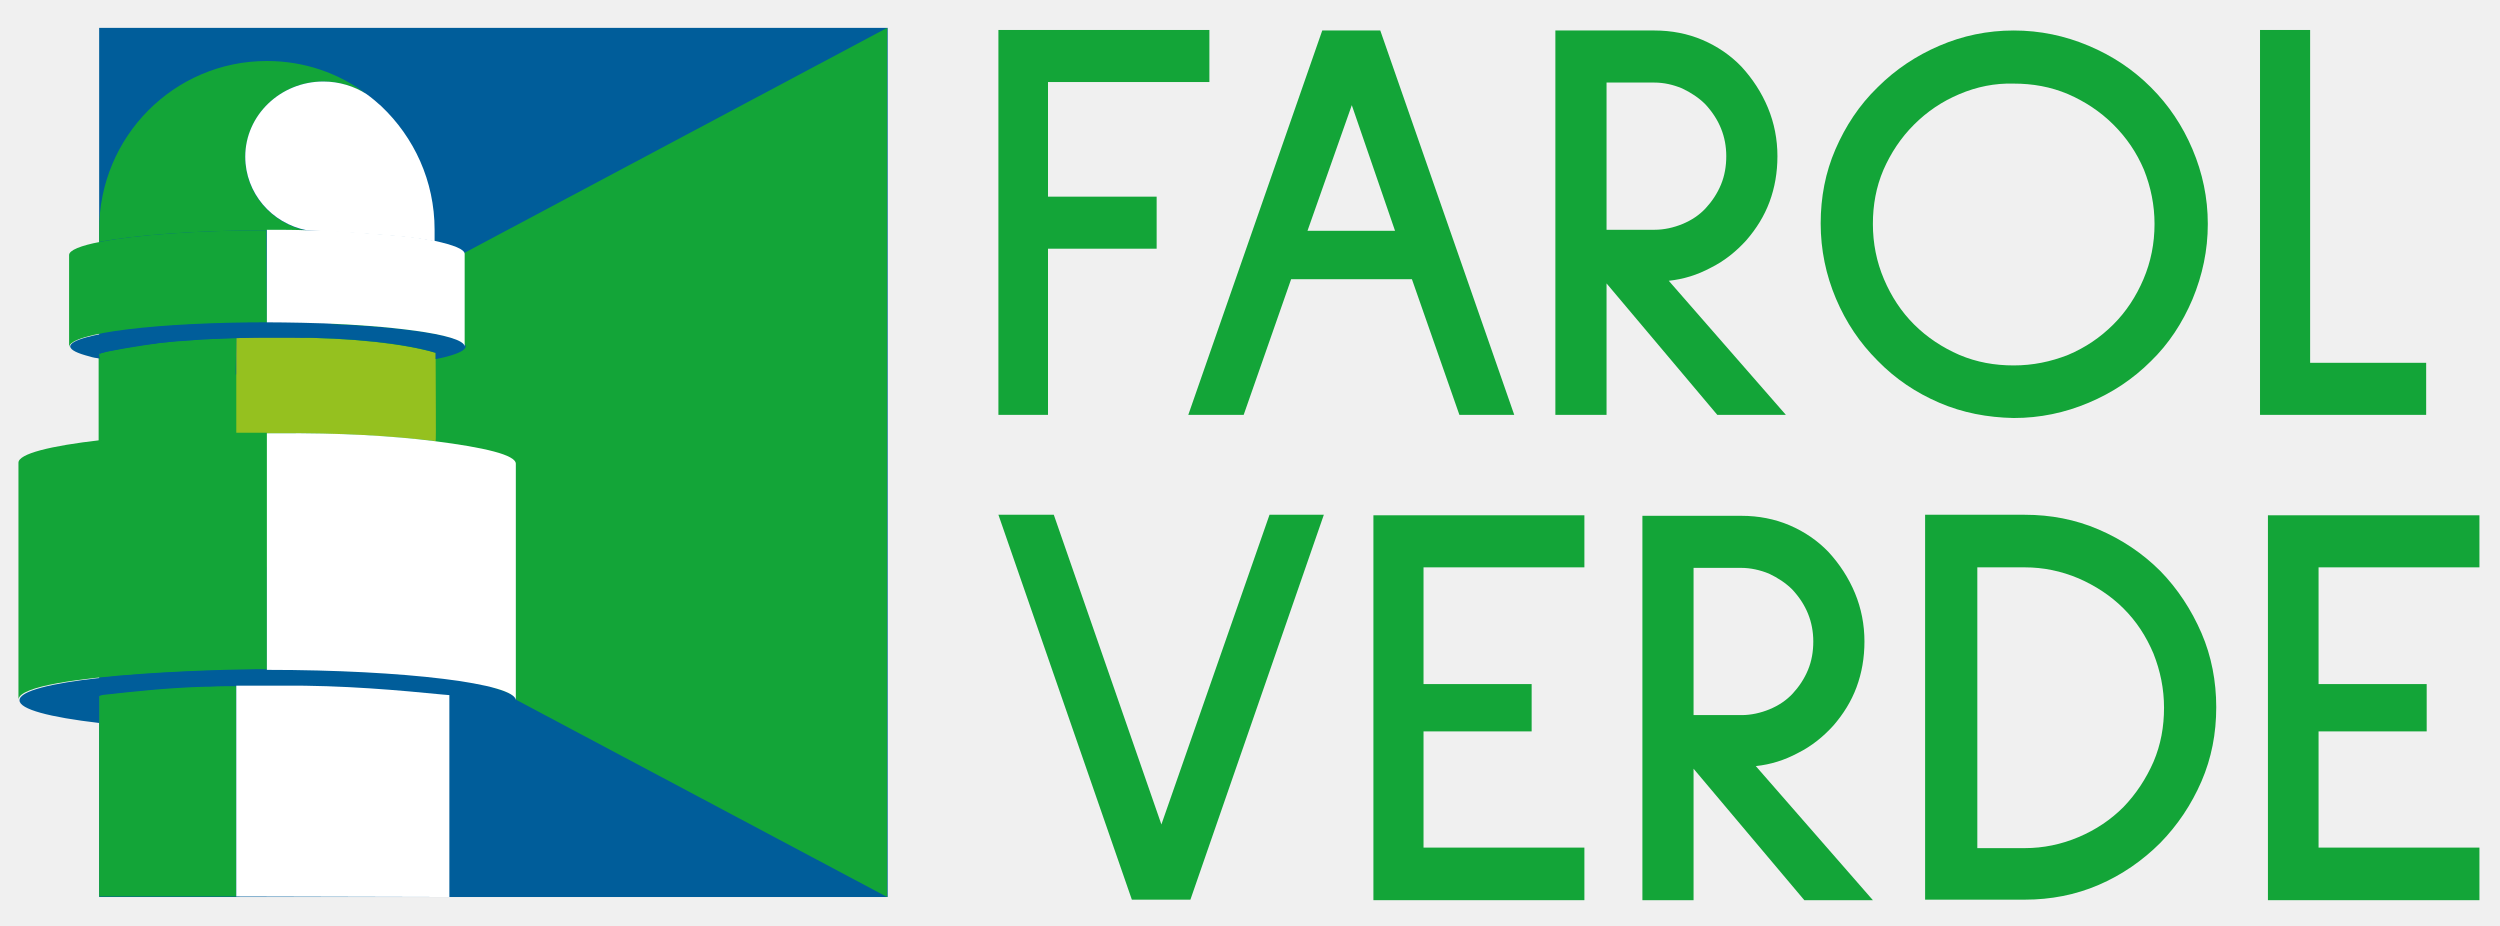
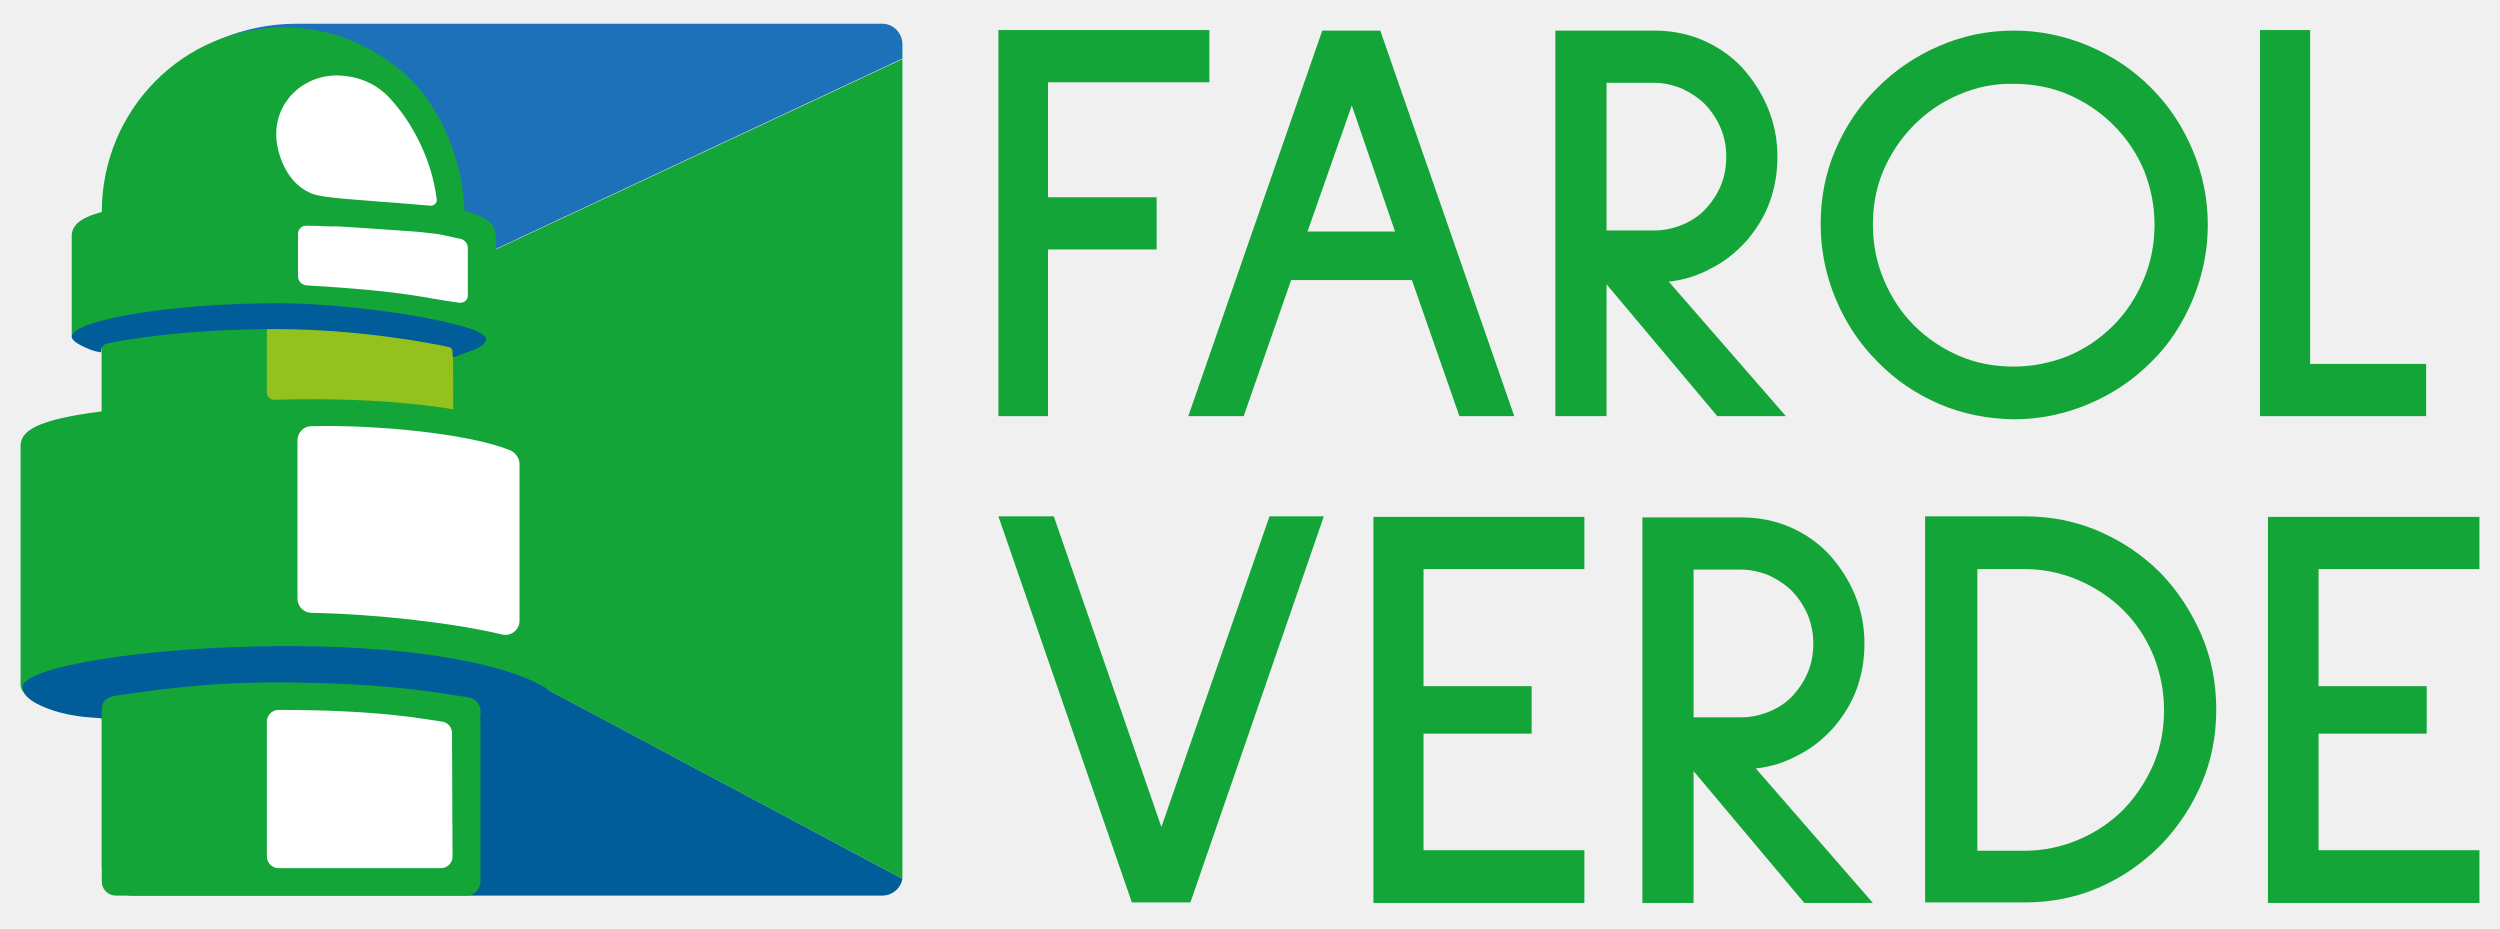
- <svg xmlns="http://www.w3.org/2000/svg" width="181" height="67" viewBox="0 0 181 67" fill="none">
-   <path d="M75.875 5.939V14.238H83.741V18.006H75.875V30.036H72.285V2.17H87.56V5.939H75.875Z" fill="#13A538" />
-   <path d="M105.66 30.036L102.223 20.214H93.478L90.042 30.036H86.032L95.731 2.208H99.932L109.631 30.036H105.66ZM97.87 7.614L94.662 16.712H101.001L97.87 7.614Z" fill="#13A538" />
-   <path d="M129.297 30.036H124.332L116.314 20.519V30.036H112.609V2.208H119.788C121.01 2.208 122.194 2.436 123.263 2.893C124.332 3.35 125.287 3.997 126.089 4.835C126.891 5.71 127.54 6.7 127.998 7.804C128.457 8.908 128.686 10.088 128.686 11.306C128.686 12.486 128.495 13.59 128.113 14.618C127.731 15.646 127.158 16.56 126.433 17.397C125.707 18.197 124.867 18.882 123.874 19.377C122.881 19.91 121.889 20.214 120.819 20.328L129.297 30.036ZM116.314 5.977V16.636H119.788C120.476 16.636 121.163 16.483 121.812 16.217C122.461 15.951 123.034 15.57 123.492 15.075C123.951 14.58 124.332 14.009 124.6 13.362C124.867 12.715 124.982 12.03 124.982 11.306C124.982 9.898 124.485 8.641 123.454 7.537C122.996 7.081 122.423 6.7 121.774 6.395C121.125 6.129 120.476 5.977 119.75 5.977H116.314V5.977Z" fill="#13A538" />
-   <path d="M140.409 29.16C138.728 28.437 137.239 27.447 135.941 26.115C134.643 24.82 133.65 23.336 132.924 21.623C132.199 19.91 131.817 18.082 131.817 16.179C131.817 14.276 132.161 12.486 132.886 10.811C133.612 9.136 134.604 7.614 135.941 6.319C137.239 5.025 138.728 4.035 140.409 3.312C142.089 2.589 143.884 2.208 145.793 2.208C147.702 2.208 149.497 2.589 151.215 3.312C152.934 4.035 154.423 5.025 155.721 6.319C157.019 7.614 158.012 9.098 158.738 10.811C159.463 12.524 159.845 14.314 159.845 16.217C159.845 18.12 159.463 19.91 158.738 21.661C158.012 23.374 157.019 24.897 155.721 26.153C154.423 27.447 152.934 28.437 151.215 29.16C149.497 29.884 147.702 30.264 145.793 30.264C143.884 30.226 142.089 29.884 140.409 29.16ZM141.86 6.814C140.6 7.347 139.53 8.07 138.576 9.022C137.621 9.974 136.896 11.078 136.361 12.296C135.826 13.552 135.597 14.847 135.597 16.217C135.597 17.626 135.865 18.958 136.399 20.214C136.934 21.471 137.659 22.574 138.576 23.488C139.53 24.44 140.638 25.163 141.86 25.696C143.12 26.229 144.418 26.457 145.793 26.457C147.168 26.457 148.466 26.191 149.726 25.696C150.986 25.163 152.055 24.44 153.01 23.488C153.926 22.574 154.652 21.471 155.187 20.214C155.721 18.958 155.988 17.626 155.988 16.217C155.988 14.847 155.721 13.552 155.225 12.296C154.69 11.04 153.965 9.974 153.01 9.022C152.055 8.07 150.948 7.347 149.726 6.814C148.466 6.281 147.168 6.053 145.793 6.053C144.418 6.015 143.12 6.281 141.86 6.814Z" fill="#13A538" />
-   <path d="M163.625 30.036V2.17H167.253V26.267H175.654V30.036H163.625Z" fill="#13A538" />
-   <path d="M86.185 65.135H81.946L72.285 37.269H76.295L84.085 59.691L91.913 37.269H95.846L86.185 65.135Z" fill="#13A538" />
-   <path d="M99.435 65.173V37.307H114.71V41.076H103.063V49.527H110.891V52.953H103.063V61.366H114.71V65.173H99.435Z" fill="#13A538" />
-   <path d="M135.597 65.173H130.633L122.614 55.656V65.173H118.91V37.345H126.089C127.311 37.345 128.495 37.573 129.564 38.03C130.633 38.487 131.588 39.134 132.39 39.972C133.192 40.847 133.841 41.837 134.299 42.941C134.757 44.045 134.986 45.225 134.986 46.443C134.986 47.623 134.795 48.727 134.413 49.755C134.032 50.783 133.459 51.697 132.733 52.534C132.008 53.334 131.168 54.019 130.175 54.514C129.182 55.047 128.189 55.351 127.12 55.465L135.597 65.173ZM122.614 41.114V51.773H126.089C126.776 51.773 127.464 51.62 128.113 51.354C128.762 51.087 129.335 50.707 129.793 50.212C130.251 49.717 130.633 49.146 130.9 48.499C131.168 47.852 131.282 47.166 131.282 46.443C131.282 45.035 130.786 43.778 129.755 42.674C129.297 42.218 128.724 41.837 128.075 41.532C127.425 41.266 126.738 41.114 126.051 41.114H122.614Z" fill="#13A538" />
-   <path d="M139.378 65.173V37.269H146.595C148.466 37.269 150.261 37.611 151.941 38.335C153.621 39.058 155.11 40.048 156.408 41.342C157.669 42.636 158.661 44.159 159.387 45.834C160.112 47.509 160.456 49.336 160.456 51.202C160.456 53.105 160.112 54.894 159.387 56.569C158.661 58.244 157.669 59.729 156.408 61.023C155.11 62.318 153.621 63.346 151.941 64.069C150.261 64.792 148.466 65.135 146.595 65.135H139.378V65.173ZM143.158 41.038V61.404H146.595C147.931 61.404 149.23 61.138 150.49 60.605C151.75 60.072 152.819 59.348 153.735 58.435C154.652 57.483 155.377 56.379 155.912 55.161C156.447 53.904 156.676 52.61 156.676 51.24C156.676 49.869 156.408 48.575 155.912 47.319C155.377 46.062 154.69 44.997 153.735 44.045C152.819 43.131 151.712 42.408 150.49 41.875C149.23 41.342 147.931 41.076 146.595 41.076H143.158V41.038Z" fill="#13A538" />
-   <path d="M164.198 65.173V37.307H179.511V41.076H167.864V49.527H175.692V52.953H167.864V61.366H179.511V65.173H164.198Z" fill="#13A538" />
-   <path d="M22.262 16.712C21.384 16.674 20.506 16.674 19.589 16.674C19.551 16.674 19.475 16.674 19.436 16.674C20.429 16.674 21.346 16.674 22.262 16.712Z" fill="white" />
-   <path d="M22.262 16.712C22.262 16.712 22.682 16.712 22.873 16.75C23.293 16.75 22.529 16.712 22.262 16.712Z" fill="white" />
-   <path d="M7.255 25.582C7.408 25.544 7.599 25.506 7.79 25.468C7.904 25.43 8.019 25.43 8.134 25.392H8.095C7.752 25.468 7.484 25.506 7.255 25.582Z" fill="#9D9D9C" />
-   <path d="M8.095 25.392C8.363 25.315 8.668 25.277 8.974 25.239C9.203 25.201 9.432 25.163 9.661 25.125C9.203 25.201 8.783 25.277 8.363 25.353C8.286 25.353 8.172 25.353 8.095 25.392Z" fill="#3AAA35" />
-   <path d="M17.107 31.368C16.343 31.368 15.58 31.406 14.854 31.406L17.107 31.368Z" fill="#3AAA35" />
-   <path d="M7.79 25.468C8.172 25.392 8.554 25.315 9.012 25.239C8.706 25.277 8.401 25.353 8.134 25.392C7.981 25.392 7.866 25.43 7.79 25.468Z" fill="#3AAA35" />
-   <path d="M14.854 24.592C14.931 24.592 15.007 24.592 15.083 24.592C14.663 24.63 14.281 24.63 13.861 24.668C14.205 24.63 14.511 24.592 14.854 24.592Z" fill="#9D9D9C" />
-   <path d="M10.348 25.011C10.119 25.049 9.852 25.087 9.623 25.125C9.89 25.049 10.119 25.011 10.348 25.011Z" fill="#9D9D9C" />
-   <path d="M11.112 24.897C10.845 24.935 10.616 24.973 10.348 25.011C10.616 24.973 10.845 24.935 11.112 24.897Z" fill="#9D9D9C" />
-   <path d="M7.255 25.582C7.523 25.506 7.79 25.468 8.057 25.392C7.752 25.468 7.484 25.506 7.255 25.582Z" fill="#9D9D9C" />
-   <path d="M64.266 2.018H7.179V64.944H64.266V2.018Z" fill="#005D9A" />
-   <path d="M64.228 2.018L5.079 33.5L64.228 64.944V2.018Z" fill="#13A538" />
-   <path d="M31.541 26.001C31.541 25.848 31.541 25.696 31.541 25.544C29.327 24.897 25.432 24.44 20.964 24.44C20.849 24.44 20.735 24.44 20.62 24.44C20.544 24.44 20.429 24.44 20.353 24.44C19.284 24.44 18.138 24.44 17.107 24.478V31.368C17.145 31.368 17.298 31.368 17.336 31.368C17.718 31.368 18.787 31.368 19.398 31.368C19.666 31.368 19.971 31.368 20.238 31.368C20.468 31.368 20.658 31.368 20.888 31.368C24.973 31.368 28.754 31.597 31.541 31.939C31.579 31.901 31.541 27.866 31.541 26.001Z" fill="#95C11F" />
-   <path d="M17.107 24.478C16.42 24.516 15.732 24.516 15.083 24.554C15.007 24.554 14.931 24.554 14.854 24.554C14.549 24.554 14.205 24.592 13.899 24.63C13.518 24.668 13.136 24.706 12.754 24.706C12.372 24.744 12.028 24.782 11.647 24.82C11.456 24.82 11.303 24.858 11.112 24.897C10.845 24.935 10.616 24.973 10.348 25.011C10.119 25.049 9.852 25.087 9.623 25.125C9.394 25.163 9.165 25.201 8.935 25.239C8.515 25.315 8.095 25.392 7.713 25.468C7.523 25.506 7.293 25.582 7.141 25.62C7.141 25.658 7.141 31.939 7.141 31.939C9.279 31.711 11.914 31.52 14.816 31.444C15.541 31.406 16.305 31.406 17.069 31.406V26.8L17.107 24.478Z" fill="#13A538" />
-   <path d="M17.107 49.641C16.42 49.641 15.732 49.679 15.083 49.679C15.007 49.679 14.931 49.679 14.816 49.679C12.143 49.755 9.661 50.022 7.637 50.25C7.484 50.288 7.217 50.288 7.179 50.288V53.448V64.906H17.107V49.641Z" fill="#13A538" />
-   <path d="M19.322 48.461C19.322 46.633 19.322 46.633 19.322 44.197C19.322 44.121 19.322 44.045 19.322 43.969V41.19C19.322 36.66 19.322 31.673 19.322 31.33C18.596 31.33 17.833 31.33 17.145 31.33L14.892 31.368C12.028 31.444 9.432 31.635 7.293 31.863C3.628 32.282 1.336 32.853 1.336 33.5V50.631C1.566 48.689 18.826 48.385 19.322 48.461Z" fill="#13A538" />
-   <path d="M7.675 50.288C9.737 50.06 12.181 49.793 14.854 49.717C14.931 49.717 15.007 49.717 15.121 49.717C15.771 49.679 16.458 49.679 17.145 49.679C17.871 49.679 18.596 49.679 19.36 49.679C19.513 49.679 19.704 49.679 19.857 49.679C20.047 49.679 20.238 49.679 20.429 49.679C24.897 49.641 28.868 50.022 32.114 50.326C32.267 50.326 32.343 50.364 32.496 50.364V52.23C35.474 51.849 37.384 51.316 37.384 50.707C37.384 49.527 29.326 48.499 19.398 48.499C10.806 48.499 1.375 49.336 1.413 50.707C1.413 51.354 3.589 51.925 7.179 52.344V50.402C7.293 50.326 7.561 50.288 7.675 50.288Z" fill="#005D9A" />
-   <path d="M22.224 16.712C19.666 16.179 17.756 14.009 17.756 11.382C17.756 8.375 20.277 5.901 23.408 5.901C24.553 5.901 25.623 6.243 26.539 6.814C24.515 5.291 22.033 4.416 19.322 4.416C12.601 4.416 7.179 9.898 7.179 16.636C7.179 16.674 7.179 16.674 7.179 16.712V17.511H7.217C9.776 17.017 14.243 16.674 19.322 16.674C19.36 16.674 19.398 16.674 19.398 16.674C19.436 16.674 19.513 16.674 19.551 16.674C20.468 16.674 21.384 16.674 22.224 16.712Z" fill="#13A538" />
-   <path d="M19.322 23.336L19.284 16.674C14.205 16.674 9.776 17.017 7.255 17.511C5.842 17.778 5.002 18.12 5.002 18.463V25.125C5.04 24.097 11.456 23.336 19.322 23.336Z" fill="#13A538" />
-   <path d="M7.179 25.62C7.446 25.544 7.752 25.43 8.057 25.392C8.172 25.353 8.248 25.353 8.363 25.315C8.783 25.239 9.203 25.163 9.661 25.087C9.89 25.049 10.119 25.011 10.386 24.973C10.654 24.935 10.883 24.897 11.15 24.897C11.341 24.858 11.494 24.858 11.685 24.82C12.028 24.782 12.41 24.744 12.792 24.706C13.174 24.668 13.556 24.63 13.938 24.63C14.32 24.592 14.74 24.592 15.16 24.554C15.809 24.516 16.496 24.478 17.183 24.478C18.024 24.44 18.711 24.44 19.475 24.44C19.857 24.44 20.238 24.44 20.62 24.44C20.735 24.44 20.849 24.44 20.964 24.44C25.393 24.44 29.288 24.858 31.541 25.544C31.541 25.658 31.541 25.81 31.541 26.001C31.847 25.924 32.152 25.886 32.381 25.81C33.221 25.582 33.68 25.353 33.718 25.087C33.68 24.135 27.341 23.374 19.513 23.374C19.475 23.374 19.436 23.374 19.36 23.374C11.456 23.374 5.117 24.173 5.079 25.087C5.117 25.353 5.613 25.582 6.492 25.81C6.721 25.886 6.95 25.924 7.255 25.962C7.179 25.886 7.179 25.658 7.179 25.62Z" fill="#005D9A" />
-   <path d="M17.756 11.344C17.756 13.971 19.666 16.179 22.224 16.674C22.491 16.674 22.759 16.712 22.988 16.712C23.217 16.712 28.716 17.017 30.396 17.283C30.778 17.359 31.121 17.397 31.465 17.473V16.636C31.465 13.095 29.976 9.936 27.608 7.69C27.265 7.385 26.921 7.081 26.539 6.814C25.661 6.243 24.553 5.901 23.408 5.901C20.315 5.901 17.756 8.337 17.756 11.344Z" fill="white" />
-   <path d="M19.322 23.336C19.322 23.336 21.193 23.336 23.446 23.412C27.646 23.564 33.565 24.135 33.642 25.087V18.387C33.642 18.044 32.84 17.74 31.465 17.435H31.427C31.121 17.359 30.778 17.321 30.396 17.245C28.83 17.017 26.615 16.902 24.133 16.712C23.713 16.674 23.293 16.674 22.835 16.674C22.644 16.674 22.453 16.674 22.262 16.674C21.346 16.636 20.391 16.636 19.436 16.636C19.398 16.636 19.36 16.636 19.322 16.636V23.336Z" fill="white" />
-   <path d="M19.322 41.228C19.322 42.179 19.322 43.131 19.322 44.007V48.499H19.36C29.288 48.499 37.346 49.489 37.346 50.707V33.576C37.346 32.929 35.054 32.396 31.465 31.939C28.486 31.558 24.515 31.33 20.162 31.368C19.857 31.368 19.589 31.368 19.322 31.368V41.228Z" fill="white" />
-   <path d="M32.534 64.944V53.486V52.306V52.191V50.326C32.381 50.326 32.229 50.288 32.076 50.288C28.945 49.983 24.897 49.603 20.391 49.641C20.2 49.641 20.009 49.641 19.818 49.641C19.666 49.641 19.475 49.641 19.322 49.641C18.558 49.641 17.833 49.641 17.107 49.641V64.906L32.534 64.944ZM24.782 63.383V63.46C24.782 63.46 24.782 63.46 24.782 63.422C24.782 63.383 24.782 63.383 24.782 63.383Z" fill="white" />
+ <svg xmlns="http://www.w3.org/2000/svg" version="1.1" id="Camada_1" x="0px" y="0px" viewBox="0 0 474 176" style="enable-background:new 0 0 474 176;" xml:space="preserve">
+   <style type="text/css">
+ 	.st0{fill:#13A538;}
+ 	.st1{fill:#005D9A;}
+ 	.st2{fill:#1D71B8;}
+ 	.st3{fill:#FFFFFF;}
+ 	.st4{fill:#9D9D9C;}
+ 	.st5{fill:#3AAA35;}
+ 	.st6{fill:#95C11F;}
+ 	.st7{fill:#13A538;stroke:#13A538;stroke-width:0.5;stroke-linecap:round;stroke-linejoin:round;stroke-miterlimit:10;}
+ 	.st8{fill:#FFFFFF;stroke:#13A538;stroke-width:0.5;stroke-linecap:round;stroke-linejoin:round;stroke-miterlimit:10;}
+ </style>
+   <polygon class="st0" points="198.7,15.6 198.7,37.4 219.3,37.4 219.3,47.3 198.7,47.3 198.7,78.9 189.3,78.9 189.3,5.7 229.3,5.7   229.3,15.6 " />
+   <path class="st0" d="M276.7,78.9l-9-25.8h-22.9l-9,25.8h-10.5l25.4-73.1h11l25.4,73.1H276.7z M256.3,20l-8.4,23.9h16.6L256.3,20z" />
+   <path class="st0" d="M338.6,78.9h-13l-21-25v25h-9.7V5.8h18.8c3.2,0,6.3,0.6,9.1,1.8c2.8,1.2,5.3,2.9,7.4,5.1c2.1,2.3,3.8,4.9,5,7.8  c1.2,2.9,1.8,6,1.8,9.2c0,3.1-0.5,6-1.5,8.7c-1,2.7-2.5,5.1-4.4,7.3c-1.9,2.1-4.1,3.9-6.7,5.2c-2.6,1.4-5.2,2.2-8,2.5L338.6,78.9z   M304.6,15.7v28h9.1c1.8,0,3.6-0.4,5.3-1.1c1.7-0.7,3.2-1.7,4.4-3c1.2-1.3,2.2-2.8,2.9-4.5c0.7-1.7,1-3.5,1-5.4c0-3.7-1.3-7-4-9.9  c-1.2-1.2-2.7-2.2-4.4-3c-1.7-0.7-3.4-1.1-5.3-1.1H304.6z" />
+   <path class="st0" d="M367.7,76.6c-4.4-1.9-8.3-4.5-11.7-8c-3.4-3.4-6-7.3-7.9-11.8c-1.9-4.5-2.9-9.3-2.9-14.3c0-5,0.9-9.7,2.8-14.1  c1.9-4.4,4.5-8.4,8-11.8c3.4-3.4,7.3-6,11.7-7.9c4.4-1.9,9.1-2.9,14.1-2.9c5,0,9.7,1,14.2,2.9c4.5,1.9,8.4,4.5,11.8,7.9  c3.4,3.4,6,7.3,7.9,11.8c1.9,4.5,2.9,9.2,2.9,14.2c0,5-1,9.7-2.9,14.3c-1.9,4.5-4.5,8.5-7.9,11.8c-3.4,3.4-7.3,6-11.8,7.9  c-4.5,1.9-9.2,2.9-14.2,2.9C376.8,79.4,372.1,78.5,367.7,76.6 M371.5,17.9c-3.3,1.4-6.1,3.3-8.6,5.8c-2.5,2.5-4.4,5.4-5.8,8.6  c-1.4,3.3-2,6.7-2,10.3c0,3.7,0.7,7.2,2.1,10.5c1.4,3.3,3.3,6.2,5.7,8.6c2.5,2.5,5.4,4.4,8.6,5.8c3.3,1.4,6.7,2,10.3,2  c3.6,0,7-0.7,10.3-2c3.3-1.4,6.1-3.3,8.6-5.8c2.4-2.4,4.3-5.3,5.7-8.6c1.4-3.3,2.1-6.8,2.1-10.5c0-3.6-0.7-7-2-10.3  c-1.4-3.3-3.3-6.1-5.8-8.6c-2.5-2.5-5.4-4.4-8.6-5.8c-3.3-1.4-6.7-2-10.3-2C378.2,15.8,374.8,16.5,371.5,17.9" />
+   <polygon class="st0" points="428.5,78.9 428.5,5.7 438,5.7 438,69 460,69 460,78.9 " />
+   <polygon class="st0" points="225.7,171.1 214.6,171.1 189.3,97.9 199.8,97.9 220.2,156.8 240.7,97.9 251,97.9 " />
+   <polygon class="st0" points="260.4,171.2 260.4,98 300.4,98 300.4,107.9 269.9,107.9 269.9,130.1 290.4,130.1 290.4,139.1   269.9,139.1 269.9,161.2 300.4,161.2 300.4,171.2 " />
+   <path class="st0" d="M355.1,171.2h-13l-21-25v25h-9.7V98.1h18.8c3.2,0,6.3,0.6,9.1,1.8c2.8,1.2,5.3,2.9,7.4,5.1  c2.1,2.3,3.8,4.9,5,7.8c1.2,2.9,1.8,6,1.8,9.2c0,3.1-0.5,6-1.5,8.7c-1,2.7-2.5,5.1-4.4,7.3c-1.9,2.1-4.1,3.9-6.7,5.2  c-2.6,1.4-5.2,2.2-8,2.5L355.1,171.2z M321.1,108v28h9.1c1.8,0,3.6-0.4,5.3-1.1c1.7-0.7,3.2-1.7,4.4-3c1.2-1.3,2.2-2.8,2.9-4.5  c0.7-1.7,1-3.5,1-5.4c0-3.7-1.3-7-4-9.9c-1.2-1.2-2.7-2.2-4.4-3c-1.7-0.7-3.5-1.1-5.3-1.1H321.1z" />
+   <path class="st0" d="M365,171.2V97.9h18.9c4.9,0,9.6,0.9,14,2.8c4.4,1.9,8.3,4.5,11.7,7.9c3.3,3.4,5.9,7.4,7.8,11.8  c1.9,4.4,2.8,9.2,2.8,14.1c0,5-0.9,9.7-2.8,14.1c-1.9,4.4-4.5,8.3-7.8,11.7c-3.4,3.4-7.3,6.1-11.7,8c-4.4,1.9-9.1,2.8-14,2.8H365z   M374.9,107.8v53.5h9c3.5,0,6.9-0.7,10.2-2.1c3.3-1.4,6.1-3.3,8.5-5.7c2.4-2.5,4.3-5.4,5.7-8.6c1.4-3.3,2-6.7,2-10.3  c0-3.6-0.7-7-2-10.3c-1.4-3.3-3.2-6.1-5.7-8.6c-2.4-2.4-5.3-4.3-8.5-5.7c-3.3-1.4-6.7-2.1-10.2-2.1H374.9z" />
+   <polygon class="st0" points="430,171.2 430,98 470.1,98 470.1,107.9 439.6,107.9 439.6,130.1 460.1,130.1 460.1,139.1 439.6,139.1   439.6,161.2 470.1,161.2 470.1,171.2 " />
+   <g>
+     <path class="st1" d="M19.3,164.1c0,3.1,2.5,5.7,5.7,5.7h142.3c1.9,0,3.5-1.4,3.8-3.2L19.3,85.7V164.1z" />
+     <path class="st2" d="M167.3,4.5H62.9h-6.7c-20.4,0-36.9,16.5-36.9,36.9v7.7v33.1l151.8-71.1V8.4C171.1,6.3,169.4,4.5,167.3,4.5z" />
+     <path class="st0" d="M171.1,166.6V166C171.1,166.2,171.1,166.4,171.1,166.6L171.1,166.6z" />
+   </g>
+   <g>
+     <path class="st3" d="M-135.1,67.8C-135.1,67.8-135.1,67.8-135.1,67.8C-135.1,67.8-135.1,67.8-135.1,67.8" />
+     <path class="st3" d="M-134.4,66.1c-0.2,0-0.4,0-0.7,0c0,0,0,0,0,0C-134.8,66.1-134.6,66.1-134.4,66.1   C-134.4,66.1-134.4,66.1-134.4,66.1" />
+     <path class="st3" d="M-134.4,66.1c0,0,0.1,0,0.1,0C-134.1,66.1-134.3,66.1-134.4,66.1" />
+     <path class="st4" d="M-135.1,72.3V73C-135.1,72.7-135.1,72.5-135.1,72.3" />
+     <path class="st5" d="M-137.9,68.3c0.1,0,0.1,0,0.2,0c0.1,0,0.1,0,0.2,0C-137.6,68.2-137.7,68.2-137.9,68.3   C-137.9,68.3-137.9,68.3-137.9,68.3" />
+     <path class="st5" d="M-135.6,69.8L-135.6,69.8c-0.2,0-0.4,0-0.6,0l0,0L-135.6,69.8z" />
+     <path class="st5" d="M-138,68.3c0.1,0,0.2,0,0.3-0.1C-137.8,68.2-137.8,68.3-138,68.3C-137.9,68.3-138,68.3-138,68.3" />
+     <path class="st4" d="M-136.2,68.1C-136.2,68.1-136.2,68.1-136.2,68.1c0,0-0.1,0-0.2,0C-136.4,68.1-136.3,68.1-136.2,68.1" />
+     <path class="st4" d="M-137.3,68.2c-0.1,0-0.1,0-0.2,0C-137.5,68.2-137.4,68.2-137.3,68.2" />
+     <path class="st4" d="M-137.2,68.2c-0.1,0-0.1,0-0.2,0C-137.3,68.2-137.2,68.2-137.2,68.2" />
+     <polygon class="st0" points="-123.8,63.4 -138.7,70.3 -123.8,78.2  " />
+     <polyline class="st4" points="-131.5,68.2 -131.5,68.2 -131.5,68.2 -131.5,68.2  " />
+     <polygon class="st4" points="-131.5,68.2 -131.5,68.2 -131.5,68.2  " />
+     <polyline class="st6" points="-135.6,69.8 -135.7,69.8 -135.6,69.8  " />
+     <path class="st3" d="M-132,68.4L-132,68.4c0,0,0-0.1,0-0.1c-0.6-0.2-1.5-0.3-2.6-0.3c0,0-0.1,0-0.1,0c0,0,0,0-0.1,0c0,0,0,0,0,0   c0,0,0,0,0,0c0,0,0,0,0,0c0,0,0,0,0,0c-0.3,0-0.6,0-0.8,0l0,1.7c0,0,0,0,0.1,0c0.1,0,0.4,0,0.5,0c0,0,0,0,0,0c0.1,0,0.1,0,0.2,0   c0.1,0,0.1,0,0.2,0c1,0,2,0.1,2.7,0.1C-132,69.9-132,68.9-132,68.4" />
+     <path class="st7" d="M-137,68.1c0.1,0,0.2,0,0.3,0c0.1,0,0.2,0,0.3,0c0.1,0,0.2,0,0.3,0c0.2,0,0.3,0,0.5,0c0.2,0,0.4,0,0.6,0   c0.1,0,0.2,0,0.3,0c0,0,0.1,0,0.1,0c1.1,0,2.3,0.2,2.9,0.3c0.2-0.1,0.3-0.1,0.3-0.2c0,0,0,0,0,0v0c0-0.2-1.6-0.4-3.6-0.4   c0,0,0,0,0,0v0l0-1.7c-0.2,0-0.3,0-0.5,0c0.2,0,0.3,0,0.5,0c0,0,0,0,0,0c0,0,0,0,0,0c0.2,0,0.5,0,0.7,0c-0.6-0.1-1.1-0.7-1.1-1.3   c0-0.8,0.6-1.4,1.4-1.4c0.3,0,0.6,0.1,0.8,0.2c-0.5-0.4-1.1-0.6-1.8-0.6c-1.7,0-3,1.4-3,3.1c0,0,0,0,0,0h0v0.2h0   c0.4-0.1,1-0.1,1.8-0.2c-0.7,0-1.3,0.1-1.8,0.2c-0.4,0.1-0.6,0.1-0.6,0.2h0v1.7c0,0,0,0,0,0c0,0,0,0,0,0c0,0.1,0.1,0.1,0.4,0.2   c0.1,0,0.1,0,0.2,0c0,0,0-0.1,0-0.1c0,0,0,0,0,0c0,0,0,1.6,0,1.6c0,0,0,0,0,0c-0.9,0.1-1.5,0.2-1.5,0.4v4.3c0,0,0,0,0-0.1   c0,0,0,0,0,0c0,0.2,0.5,0.3,1.4,0.4v-0.5c0,0,0.1,0,0.1,0c0,0-0.1,0-0.1,0l0,0.8v2.9h2.5v-3.8c-0.2,0-0.3,0-0.5,0c0,0,0,0-0.1,0   c-0.2,0-0.3,0-0.5,0c0.2,0,0.3,0,0.5,0c0,0,0,0,0.1,0c0.2,0,0.3,0,0.5,0c0.2,0,0.4,0,0.6,0c0,0,0.1,0,0.1,0c0,0,0.1,0,0.1,0   c1.1,0,2.1,0.1,2.9,0.2c0,0,0.1,0,0.1,0l0,0.5c0.7-0.1,1.2-0.2,1.2-0.4c0-0.3-2-0.6-4.5-0.6v0c0,0,0,0,0,0c0-0.5,0-0.5,0-1.1   c0,0,0,0,0-0.1v-0.7c0-1.1,0-2.4,0-2.5c-0.2,0-0.4,0-0.5,0c0,0,0,0,0,0l0-1.2l0-0.6c-0.2,0-0.3,0-0.5,0c0,0,0,0-0.1,0   c-0.1,0-0.2,0-0.2,0c-0.1,0-0.2,0-0.3,0C-136.8,68.1-136.9,68.1-137,68.1 M-135.7,69.8L-135.7,69.8l-0.3,0   C-135.8,69.8-135.7,69.8-135.7,69.8z M-135.7,74.1c0.2,0,0.4,0,0.5,0C-135.4,74.1-135.5,74.1-135.7,74.1z" />
+     <g>
+       <path class="st8" d="M-135.5,64.8c0,0.7,0.5,1.2,1.1,1.3c0.1,0,0.1,0,0.2,0c0.1,0,2.1,0.1,2.1,0.1c0-0.9-0.4-1.9-1-2.4    c-0.1-0.1-0.2-0.2-0.3-0.2c-0.2-0.1-0.5-0.2-0.8-0.2C-134.8,63.4-135.5,64-135.5,64.8" />
+     </g>
+     <path class="st8" d="M-135.1,67.8c0,0,0.5,0,1,0c1.1,0,2.5,0.2,2.6,0.4v-1.7h0c0-0.1-0.2-0.2-0.5-0.2c0,0,0,0,0,0v0h0   c-0.1,0-0.2,0-0.3,0h0c-0.4-0.1-0.9-0.1-1.6-0.1c-0.1,0-0.2,0-0.3,0c0,0-0.1,0-0.1,0c-0.2,0-0.5,0-0.7,0c0,0,0,0,0,0c0,0,0,0,0,0   L-135.1,67.8z" />
+     <path class="st8" d="M-135.1,72.3c0,0.2,0,0.5,0,0.7v1.1c0,0,0,0,0,0c2.5,0,4.5,0.2,4.5,0.6v-4.3c0-0.2-0.6-0.3-1.5-0.4   c-0.8-0.1-1.7-0.2-2.8-0.1c-0.1,0-0.1,0-0.2,0V72.3z" />
+     <path class="st8" d="M-131.8,78.2l0-2.9l0-0.3l0,0l0-0.5c0,0-0.1,0-0.1,0c-0.8-0.1-1.8-0.2-2.9-0.2c0,0-0.1,0-0.1,0   c0,0-0.1,0-0.1,0c-0.2,0-0.4,0-0.6,0v3.8L-131.8,78.2z" />
+   </g>
+   <g>
+     <g>
+       <path class="st3" d="M-116.2,67.8C-116.2,67.8-116.2,67.8-116.2,67.8C-116.2,67.8-116.2,67.8-116.2,67.8" />
+     </g>
+     <g>
+       <path class="st3" d="M-115.5,66.2c-0.2,0-0.4,0-0.7,0c0,0,0,0,0,0C-115.9,66.1-115.7,66.1-115.5,66.2    C-115.5,66.2-115.5,66.2-115.5,66.2" />
+     </g>
+     <g>
+       <path class="st3" d="M-115.5,66.2c0,0,0.1,0,0.1,0C-115.2,66.2-115.4,66.2-115.5,66.2" />
+     </g>
+     <g>
+       <path class="st4" d="M-116.2,72.3V73C-116.2,72.8-116.2,72.6-116.2,72.3" />
+     </g>
+     <g>
+       <polygon class="st0" points="-105,63.4 -119.8,70.3 -105,78.2   " />
+     </g>
+     <g>
+       <polyline class="st4" points="-112.6,68.3 -112.6,68.3 -112.6,68.3 -112.6,68.3   " />
+     </g>
+     <g>
+       <polygon class="st4" points="-112.6,68.3 -112.6,68.3 -112.6,68.3   " />
+     </g>
+     <g>
+       <polyline class="st6" points="-116.7,69.8 -116.7,69.8 -116.7,69.8   " />
+     </g>
+     <g>
+       <path class="st3" d="M-113.1,68.5L-113.1,68.5c0,0,0-0.1,0-0.1c-0.6-0.2-1.5-0.3-2.6-0.3c0,0-0.1,0-0.1,0c0,0,0,0-0.1,0    c0,0,0,0,0,0c0,0,0,0,0,0c0,0,0,0,0,0c0,0,0,0,0,0c-0.3,0-0.6,0-0.8,0l0,1.7c0,0,0,0,0.1,0c0.1,0,0.4,0,0.5,0c0,0,0,0,0,0    c0.1,0,0.1,0,0.2,0c0.1,0,0.1,0,0.2,0c1,0,2,0.1,2.7,0.1C-113.1,70-113.1,69-113.1,68.5" />
+     </g>
+     <g>
+       <path class="st3" d="M-116.2,67.8c0,0,0.5,0,1,0c1.1,0,2.5,0.2,2.6,0.4v-1.7h0c0-0.1-0.2-0.2-0.5-0.2c0,0,0,0,0,0v0h0    c-0.1,0-0.2,0-0.3,0h0c-0.4-0.1-0.9-0.1-1.6-0.1c-0.1,0-0.2,0-0.3,0c0,0-0.1,0-0.1,0c-0.2,0-0.5,0-0.7,0c0,0,0,0,0,0c0,0,0,0,0,0    L-116.2,67.8z" />
+     </g>
+     <path class="st3" d="M-111.7,70.4v4.3c0-0.3-2-0.6-4.5-0.6c0,0-1,0-1,0V73c0-0.2,0-0.5,0-0.7v-2.5   C-117.2,69.8-113.5,69.6-111.7,70.4z" />
+     <path class="st0" d="M-111.4,70.4c0-0.1-0.1-0.2-0.1-0.2c-1.3-0.6-3.7-0.7-4.9-0.6l0-0.9l0-0.3c0.1,0,0.1,0,0.2,0l0.5,0   c1.1,0,2,0.1,2.6,0.3l0.2,0.1c0,0,0.1,0,0.1,0c0.1,0,0.4-0.1,0.5-0.3c0,0,0-0.1,0-0.1l0-1.7c0-0.3-0.3-0.4-0.6-0.4   c0-0.9-0.4-1.9-1-2.4c-0.1-0.1-0.2-0.2-0.3-0.2c0,0,0,0,0,0c0,0,0,0,0,0c0,0,0,0,0,0c0,0,0,0,0,0c-0.6-0.4-1.2-0.6-1.9-0.6   c-1.8,0-3.3,1.5-3.3,3.3v0c-0.3,0.1-0.5,0.2-0.5,0.4l0,1.7c0,0.3,0.4,0.4,0.5,0.4c0,0,0,0,0,0v1.1c-1.2,0.2-1.5,0.4-1.5,0.6v4.3   c0,0.1,0,0.1,0.1,0.2c0.1,0.2,0.5,0.3,1.4,0.5v3c0,0.1,0.1,0.2,0.2,0.2h2.5l3.9,0c0.1,0,0.2-0.1,0.2-0.2l0-2.9l0-0.1   c1-0.2,1.2-0.3,1.2-0.6c0,0,0,0,0,0V70.4z M-111.9,70.6v3.7c-0.9-0.3-2.7-0.4-4-0.4v-1.6c0-0.9,0-1.9,0-2.3   C-114.8,70-113,70.1-111.9,70.6z M-112.9,67.8c-0.2-0.1-0.5-0.1-0.9-0.2c-0.4-0.1-1-0.1-1.7-0.1c-0.2,0-0.4,0-0.6,0l0-1.2   c0.2,0,0.3,0,0.5,0c0,0,0,0,0,0c0,0,0,0,0.1,0c0.1,0,0.1,0,0.1,0c0.1,0,0.8,0.1,1.5,0.1c0.1,0,0.3,0,0.4,0c0.1,0,0.2,0,0.3,0   c0.2,0,0.3,0.1,0.3,0.1V67.8z M-113.4,66c-0.1,0-0.2,0-0.4,0c-0.2,0-0.5,0-0.7-0.1l-0.5,0c-0.1,0-0.2,0-0.3,0l-0.1,0c0,0,0,0,0,0   c-0.4-0.1-0.7-0.4-0.8-0.7c0,0,0,0,0,0c0-0.1-0.1-0.2-0.1-0.3c0-0.6,0.5-1.1,1.2-1.1c0.2,0,0.5,0.1,0.6,0.2   c0.1,0.1,0.2,0.1,0.2,0.2C-113.8,64.5-113.5,65.3-113.4,66z M-113.2,75l0,3.1l-3.4,0v-3.3C-113.5,74.7-113.2,75-113.2,75z" />
+   </g>
+   <g>
+     <g>
+       <path class="st3" d="M-82,62.3C-82.1,62.3-82.1,62.3-82,62.3C-82.1,62.3-82.1,62.3-82,62.3" />
+     </g>
+     <g>
+       <path class="st3" d="M-79.6,56.6c-0.7,0-1.5,0-2.3,0c0,0-0.1,0-0.1,0C-81.2,56.6-80.4,56.6-79.6,56.6    C-79.6,56.6-79.6,56.6-79.6,56.6" />
+     </g>
+     <g>
+       <path class="st3" d="M-79.6,56.6c0,0,0.3,0,0.5,0C-78.8,56.6-79.4,56.6-79.6,56.6" />
+     </g>
+     <g>
+       <path class="st4" d="M-82.1,77.6V80C-82.1,79.2-82.1,78.4-82.1,77.6" />
+     </g>
+     <g>
+       <polygon class="st0" points="-44,47.1 -94.5,70.8 -44,97.7   " />
+     </g>
+     <g>
+       <polyline class="st4" points="-69.9,63.8 -69.9,63.8 -69.9,63.8 -69.9,63.8   " />
+     </g>
+     <g>
+       <polygon class="st4" points="-69.9,63.8 -69.9,63.8 -69.9,63.8   " />
+     </g>
+     <g>
+       <path class="st6" d="M-84,69.2C-84,69.2-84,69.2-84,69.2C-84,69.2-84,69.2-84,69.2" />
+     </g>
+     <g>
+       <path class="st3" d="M-71.7,64.6L-71.7,64.6c0-0.1,0-0.3,0-0.4c-1.9-0.6-5.2-0.9-9-0.9c-0.1,0-0.2,0-0.3,0c-0.1,0-0.2,0-0.2,0    c0,0,0,0,0,0c0,0,0,0,0,0c0,0,0,0,0,0c0,0,0,0,0,0c-0.9,0-1.9,0-2.8,0l0,5.9c0,0,0.1,0,0.2,0c0.3,0,1.2,0,1.8,0c0,0,0,0,0,0    c0.2,0,0.5,0,0.7,0c0.2,0,0.4,0,0.6,0c3.5,0,6.7,0.2,9.1,0.5C-71.7,69.6-71.7,66.2-71.7,64.6" />
+     </g>
+     <g>
+       <path class="st3" d="M-82.2,62.3c0,0,1.6,0,3.5,0.1c3.6,0.1,8.7,0.6,8.7,1.4V58h0c0-0.3-0.7-0.6-1.8-0.8c0,0,0,0,0,0v0h0    c-0.3-0.1-0.6-0.1-0.9-0.2h0c-1.3-0.2-3.2-0.3-5.4-0.5c-0.4,0-0.7,0-1.1,0c-0.2,0-0.3,0-0.5,0c-0.8,0-1.6,0-2.4,0c0,0-0.1,0-0.1,0    c0,0,0,0,0,0L-82.2,62.3z" />
+     </g>
+     <path class="st3" d="M-66.8,71v14.7c0-1-6.9-1.9-15.4-1.9c0,0-3.4,0-3.4,0V80c0-0.7,0-1.6,0-2.4v-8.5C-85.6,69.1-72.8,68.2-66.8,71   z" />
+     <path class="st0" d="M-65.9,71c0-0.3-0.2-0.6-0.5-0.8c-4.6-2.2-12.7-2.2-16.8-2.1l0-3l0-1.1c0.2,0,0.5,0,0.7,0l1.6,0   c3.6,0,6.9,0.3,8.8,0.9l0.7,0.2c0.1,0,0.3,0,0.5,0c0.5-0.1,1.4-0.4,1.7-1.1c0-0.1,0.1-0.2,0.1-0.3l0-5.7c0-0.9-0.9-1.2-1.9-1.5   c-0.1-3.2-1.5-6.4-3.5-8.3c-0.3-0.3-0.6-0.5-1-0.8c0,0,0,0,0,0c0,0,0,0,0,0c0,0,0,0,0,0c0,0,0,0,0,0c-1.9-1.4-4.2-2.2-6.6-2.2   c-6.2,0-11.2,5.1-11.2,11.4v0c-1,0.2-1.8,0.6-1.9,1.5l0,5.8c0.1,0.9,1.3,1.2,1.8,1.4c0,0,0,0,0,0v3.7c-4.2,0.5-5,1.2-5,2.1v14.7   c0,0.2,0.1,0.4,0.2,0.5c0.4,0.7,1.6,1.2,4.8,1.6v10.1c0,0.5,0.4,0.9,0.9,0.9h8.5l13.2,0c0.5,0,0.9-0.4,0.9-0.9l0-9.8l0-0.4   c3.3-0.5,4.1-1.2,4.1-2c0,0,0,0,0,0V71z M-67.6,71.6v12.7c-3-1-9.2-1.3-13.7-1.3v-5.4c0-3.1,0-6.3,0-7.8   C-77.3,69.8-71.3,70.1-67.6,71.6z M-70.8,62.3c-0.7-0.2-1.6-0.4-2.9-0.5c-1.5-0.2-3.4-0.3-5.7-0.4c-0.7,0-1.4,0-1.9,0l0-4   c0.6,0,1.1,0,1.6,0c0,0,0,0,0,0c0.1,0,0.2,0,0.2,0c0.2,0,0.4,0,0.5,0c0.2,0,2.6,0.2,4.9,0.3c0.4,0,0.9,0.1,1.3,0.1   c0.3,0,0.6,0.1,0.9,0.1c0.6,0.1,1,0.2,1.2,0.3V62.3z M-72.7,56.2c-0.5,0-0.8-0.1-1.2-0.1c-0.7-0.1-1.6-0.1-2.5-0.2l-1.6-0.1   c-0.4,0-0.7,0-1.2,0l-0.4,0c0,0,0,0-0.1,0c-1.3-0.3-2.3-1.2-2.8-2.4c0,0,0-0.1,0-0.2c-0.1-0.4-0.2-0.7-0.2-1.1c0-2.1,1.8-3.8,4-3.8   c0.8,0,1.5,0.2,2.2,0.6c0.3,0.2,0.6,0.4,0.8,0.7C-74,51-72.9,53.6-72.7,56.2z M-71.8,86.6l0,10.4l-11.5,0V85.7   C-73.1,85.7-71.8,86.6-71.8,86.6z" />
+   </g>
+   <g>
+     <g>
+       <path class="st3" d="M54.2,57.7c-0.1,0-0.2,0-0.3,0C53.9,57.7,54.1,57.7,54.2,57.7" />
+     </g>
+     <g>
+       <path class="st3" d="M61.5,40.3c-2.3-0.1-4.6-0.1-7-0.1c-0.1,0-0.3,0-0.4,0C56.7,40.2,59.2,40.2,61.5,40.3    C61.6,40.3,61.6,40.3,61.5,40.3" />
+     </g>
+     <g>
+       <path class="st3" d="M61.5,40.3c0,0,1.1,0,1.6,0.1C64.3,40.4,62.2,40.3,61.5,40.3" />
+     </g>
+     <g>
+       <path class="st4" d="M53.9,104.8v7.3C53.9,109.8,53.9,107.3,53.9,104.8" />
+     </g>
+     <g>
+       <polygon class="st0" points="171.1,11.2 15.8,83.9 171.1,166.6   " />
+     </g>
+     <g>
+       <path class="st4" d="M91.5,62.3C91.5,62.3,91.5,62.3,91.5,62.3L91.5,62.3C91.5,62.3,91.5,62.3,91.5,62.3" />
+     </g>
+     <g>
+       <path class="st4" d="M91.5,62.3L91.5,62.3C91.5,62.3,91.5,62.3,91.5,62.3L91.5,62.3z" />
+     </g>
+     <g>
+       <path class="st6" d="M48,78.8C48,78.8,48,78.8,48,78.8C48,78.8,48,78.8,48,78.8" />
+     </g>
+     <g>
+       <path class="st6" d="M85.9,64.7L85.9,64.7c0-0.4,0-0.8,0-1.2c-5.9-1.8-16.1-2.9-27.7-2.9c-0.3,0-0.6,0-0.9,0c-0.2,0-0.5,0-0.7,0    c0,0,0,0,0,0c0,0,0,0,0,0c0,0,0,0,0,0c0,0,0,0,0,0c-2.8,0-5.8,0-8.5,0.1l0,18.1c0.1,0,0.5,0,0.6,0c1,0,3.8,0,5.4,0c0,0,0,0,0,0    c0.7,0,1.5,0,2.2,0c0.6,0,1.1,0,1.7,0c10.8,0,20.6,0.6,28,1.5C85.9,80.3,85.9,69.7,85.9,64.7" />
+     </g>
+     <g>
+       <path class="st3" d="M53.8,57.7c0,0,4.9,0,10.8,0.2c11,0.4,26.6,1.9,26.7,4.4V44.7h0c0-0.9-2.1-1.7-5.7-2.5c0,0,0,0,0,0v0h-0.1    c-0.8-0.2-1.7-0.3-2.7-0.5h0c-4.1-0.6-9.9-0.9-16.5-1.4c-1.1-0.1-2.2-0.1-3.4-0.1c-0.5,0-1,0-1.5,0c-2.4-0.1-4.9-0.1-7.5-0.1    c-0.1,0-0.2,0-0.3,0c0,0,0,0,0,0L53.8,57.7z" />
+     </g>
+     <path class="st3" d="M101.1,84.6v45.1c0-3.2-21.1-5.8-47.2-5.8c0,0-10.5,0-10.6,0v-11.8c0-2.3,0-4.8,0-7.3v-26   C43.3,78.8,82.6,75.9,101.1,84.6z" />
+     <path class="st0" d="M13.6,63.8l5.7,1.1V78C6.6,79.6,3.9,81.8,3.9,84.6v45.1c0,0.6,0.2,1.2,0.6,1.6c1.1,2,4.8,3.6,14.8,4.9v31   c0,1.4,1.2,2.6,2.6,2.6H48l40.5,0c1.4,0,2.6-1.2,2.6-2.6l0-30.2l0-1.2c10.2-1.6,12.6-3.5,12.6-6.1c0,0,0,0,0,0V84.6   c0-1-0.6-1.9-1.5-2.4c-13.6-6.4-37.3-6.8-50.2-6.4c-0.8,0-1.4-0.6-1.4-1.4l0-5.7l0-6.4c0-0.5,0.4-0.9,0.9-0.9   c0.9-0.1,4.7-0.2,7-0.1c14.9,0.3,21.8,1.8,27.7,3.5l0.9-0.2c0.4,0.1,0.9,2.1,1.4,2c1.5-0.4,4.2-1.2,5.1-3.5c0.1-0.3,0.4-0.6,0.4-1   l0-17.5c0-2.6-2.8-3.8-5.9-4.6c-0.4-9.7-4.5-19.6-10.8-25.5c-0.9-0.9-1.9-1.7-3-2.5c0,0,0,0,0,0c0,0-0.1,0-0.1-0.1c0,0,0,0,0,0   c0,0,0,0-0.1,0c-5.9-4.4-13-6.7-20.3-6.7c-19,0-34.5,15.6-34.5,35v0c-3,0.8-5.7,2-5.7,4.5L13.6,63.8 M98.5,88v29.7   c0,1.7-1.6,3-3.3,2.6c-9.2-2.2-24.1-3.9-36.1-4.1c-1.5,0-2.7-1.2-2.7-2.7v-8.8c0-7.8,0-16.1,0-21.2c0-1.5,1.2-2.7,2.6-2.7   c12.3-0.3,30,1.4,37.8,4.6C97.8,85.9,98.5,86.9,98.5,88z M58.1,54.1c-0.9-0.1-1.6-0.8-1.6-1.7l0-8.1c0-0.8,0.7-1.5,1.5-1.5   c1.2,0,2.3,0,3.4,0.1c0,0,0,0,0,0c0.2,0,0.5,0,0.5,0c0.6,0,1.1,0.1,1.5,0c0.7,0,8.1,0.5,15.2,1c1.4,0.1,2.7,0.3,3.8,0.4   c0.9,0.1,1.8,0.3,2.7,0.5c1,0.2,1.7,0.4,2.3,0.5c0.7,0.2,1.3,0.9,1.3,1.7v9.1c0,0.8-0.8,1.4-1.6,1.3C80,56.5,78.2,55.3,58.1,54.1z" />
+     <path class="st1" d="M98.5,134.7c-0.9,0.3-6.3,1.7-7.4,1.9v-1.8c0-1.3-1-2.4-2.3-2.6c-4.6-0.6-13.6-2.6-33.9-2.8   c-16.7-0.2-27.4,1.8-32.3,2.4c-3.4,0.4-3.3,1.8-3.3,3.7v0.7c-1-0.2-3.5,0-7.9-1.1c-3.1-0.8-7.1-2.6-7.1-4.8c0,0,0,0,0,0v-0.1   c0.1-3.6,22.2-7.6,49.6-7.7l0,0c0.2,0,0.3,0,0.5,0c27.2,0,42.9,4.1,49.2,8C104.3,131.1,102.1,133.5,98.5,134.7z" />
+     <path class="st3" d="M85.7,139l0.1,23.4c0,1.2-1,2.2-2.2,2.2l-30.8,0c-1.2,0-2.2-1-2.2-2.2v-25.6c0-1.2,1-2.2,2.2-2.2   c19.7,0,27.8,1.8,30.9,2.2C84.9,136.9,85.7,137.9,85.7,139z" />
+   </g>
+   <path class="st1" d="M86.2,67.7l2.3-0.9c2.3-0.7,3.6-1.5,3.7-2.5c0-0.5-1.2-1.4-3.1-2c-8.7-2.8-25.7-4.8-36.3-4.8  c-21.7,0-39.1,3.4-39.2,6.3v0.1c0,0,0,0,0,0c0.1,0.8,1.6,1.6,3.3,2.3c0.7,0.3,1.5,0.5,2.3,0.6l0-0.4c0-0.6,0.4-1,0.9-1.2  c3.8-0.9,15.6-2.8,32.1-2.8c16,0,29.7,2.7,32.9,3.4c0.4,0.1,0.7,0.4,0.7,0.9l0,0.8C85.9,67.7,86.1,67.7,86.2,67.7z" />
+   <path class="st3" d="M73.8,18.5c4.4,4.7,8.1,11.8,9,19.3c0.1,0.7-0.5,1.2-1.1,1.2c-0.9-0.1-1.7-0.1-2.5-0.2  c-2.3-0.2-4.8-0.4-7.6-0.6l-4.9-0.4c-1.6-0.1-6-0.5-7.3-1c-5.2-1.8-6.9-8-7-10.7c-0.4-6.5,4.8-11.8,11.5-11.8  C68.9,14.4,72,16.6,73.8,18.5z" />
</svg>
